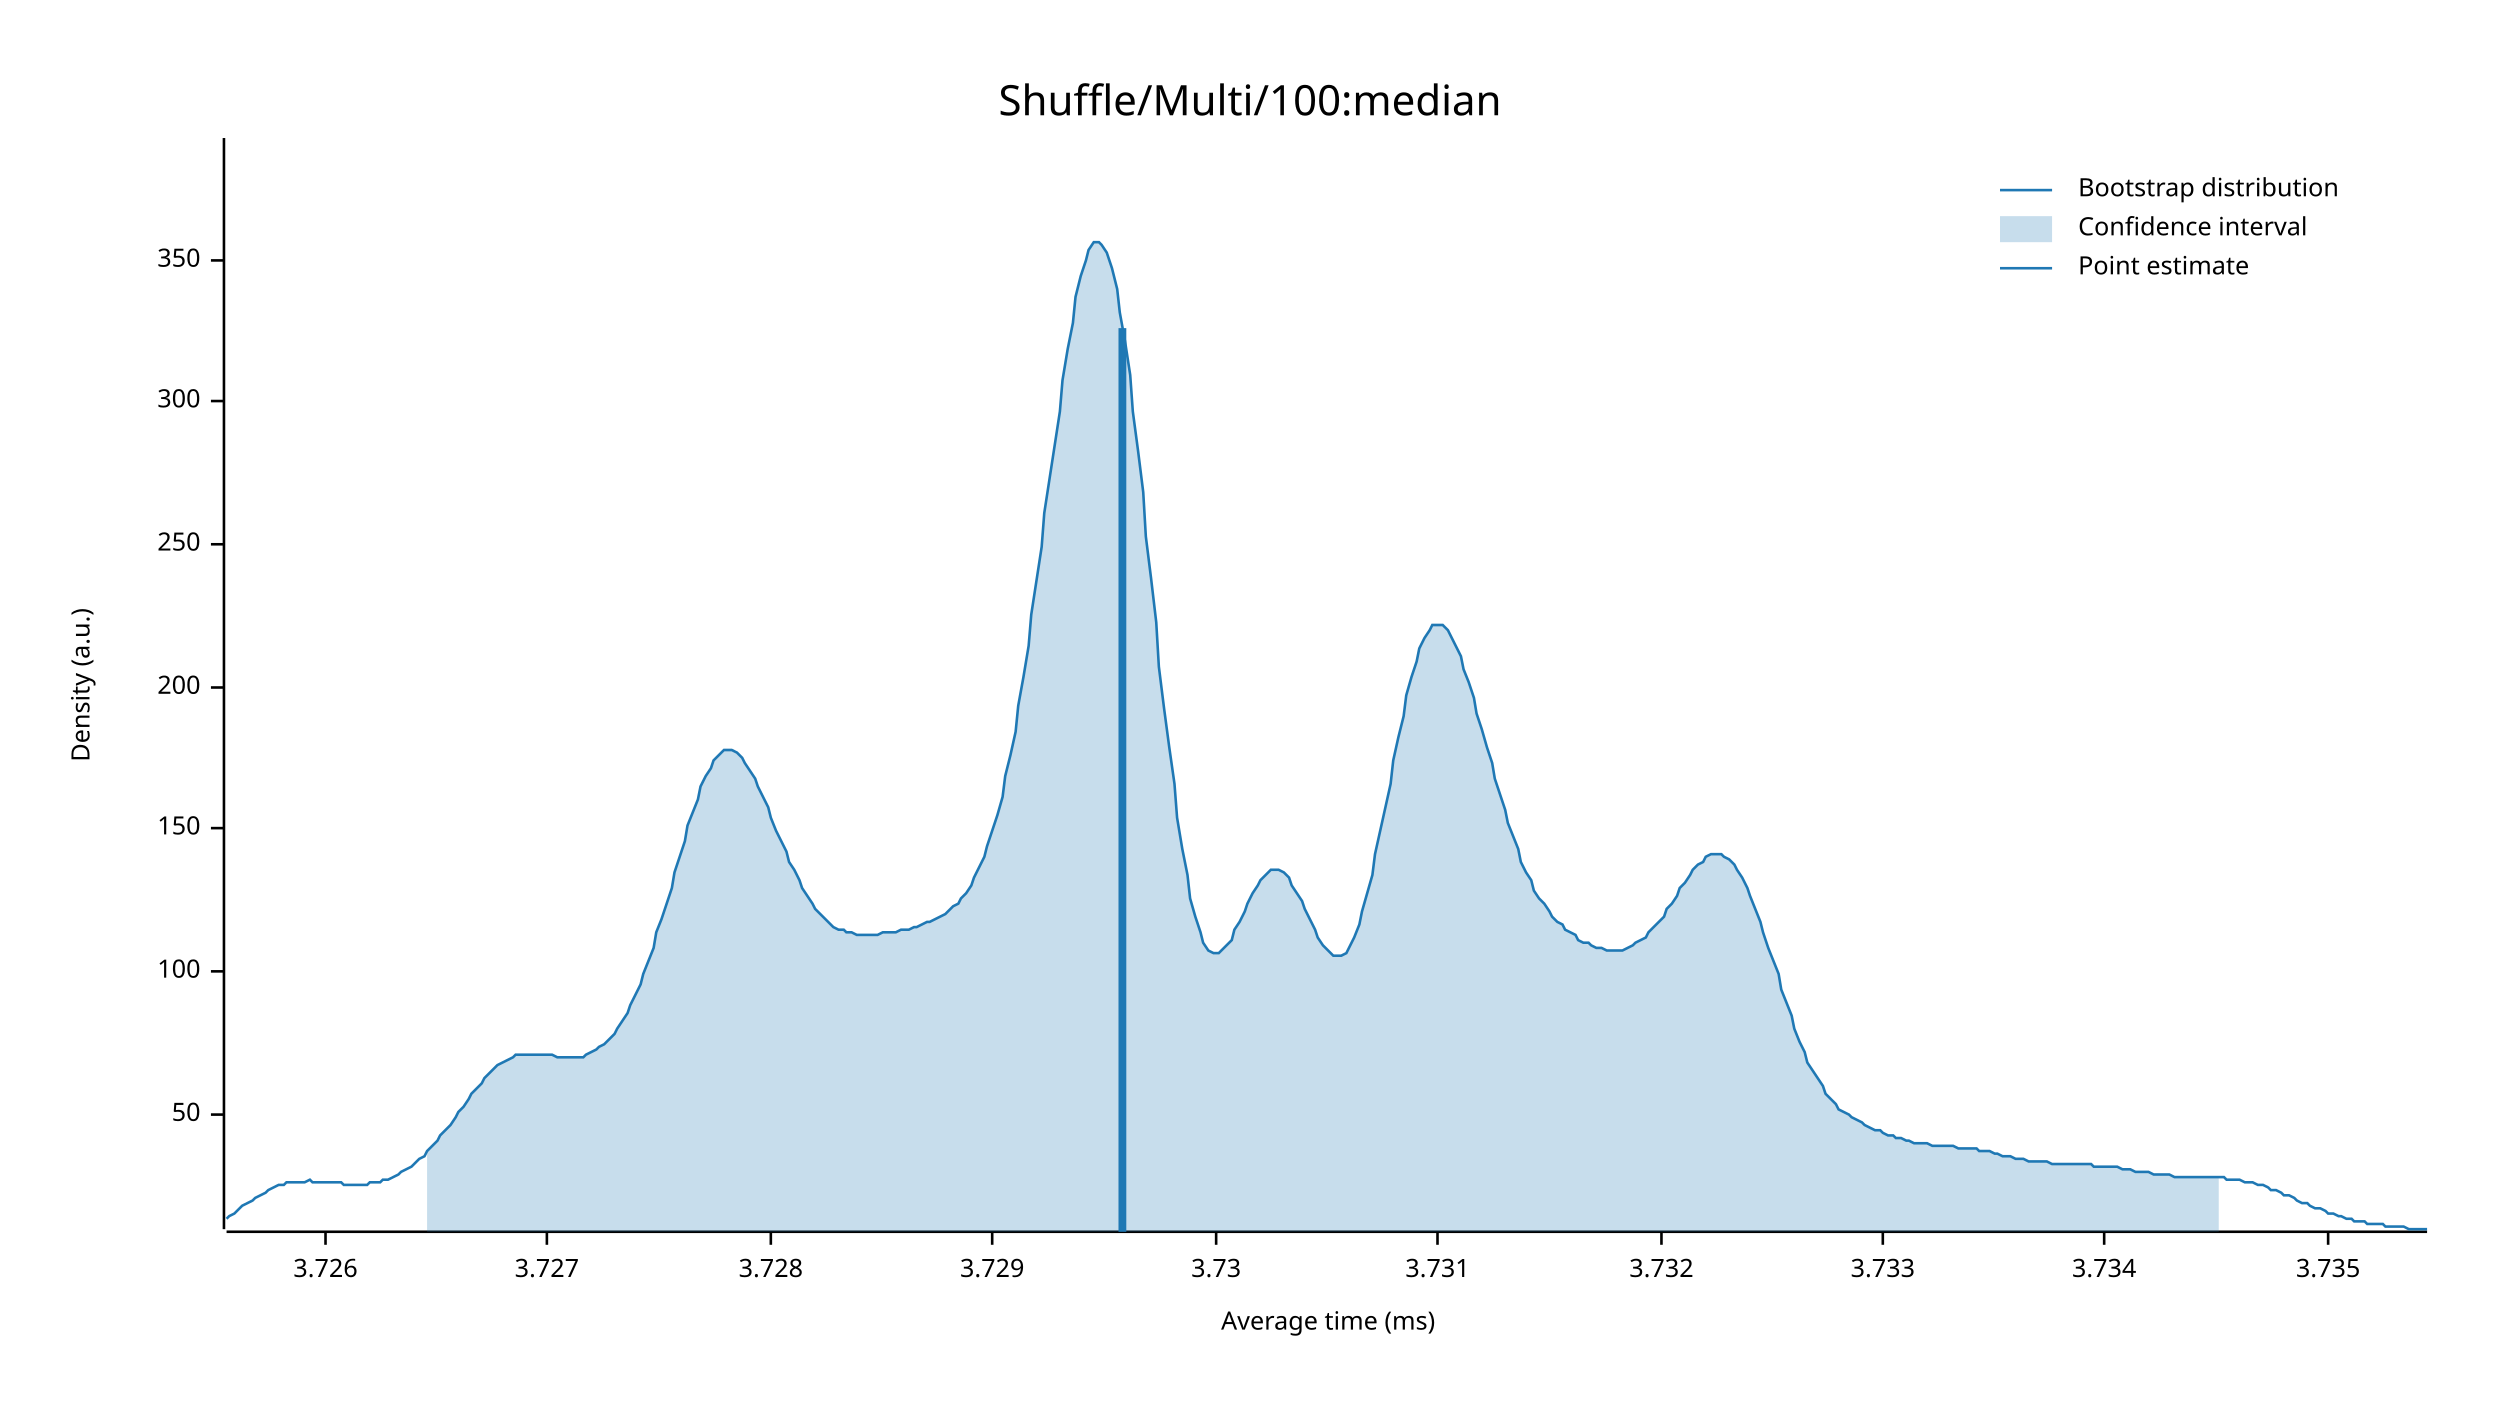
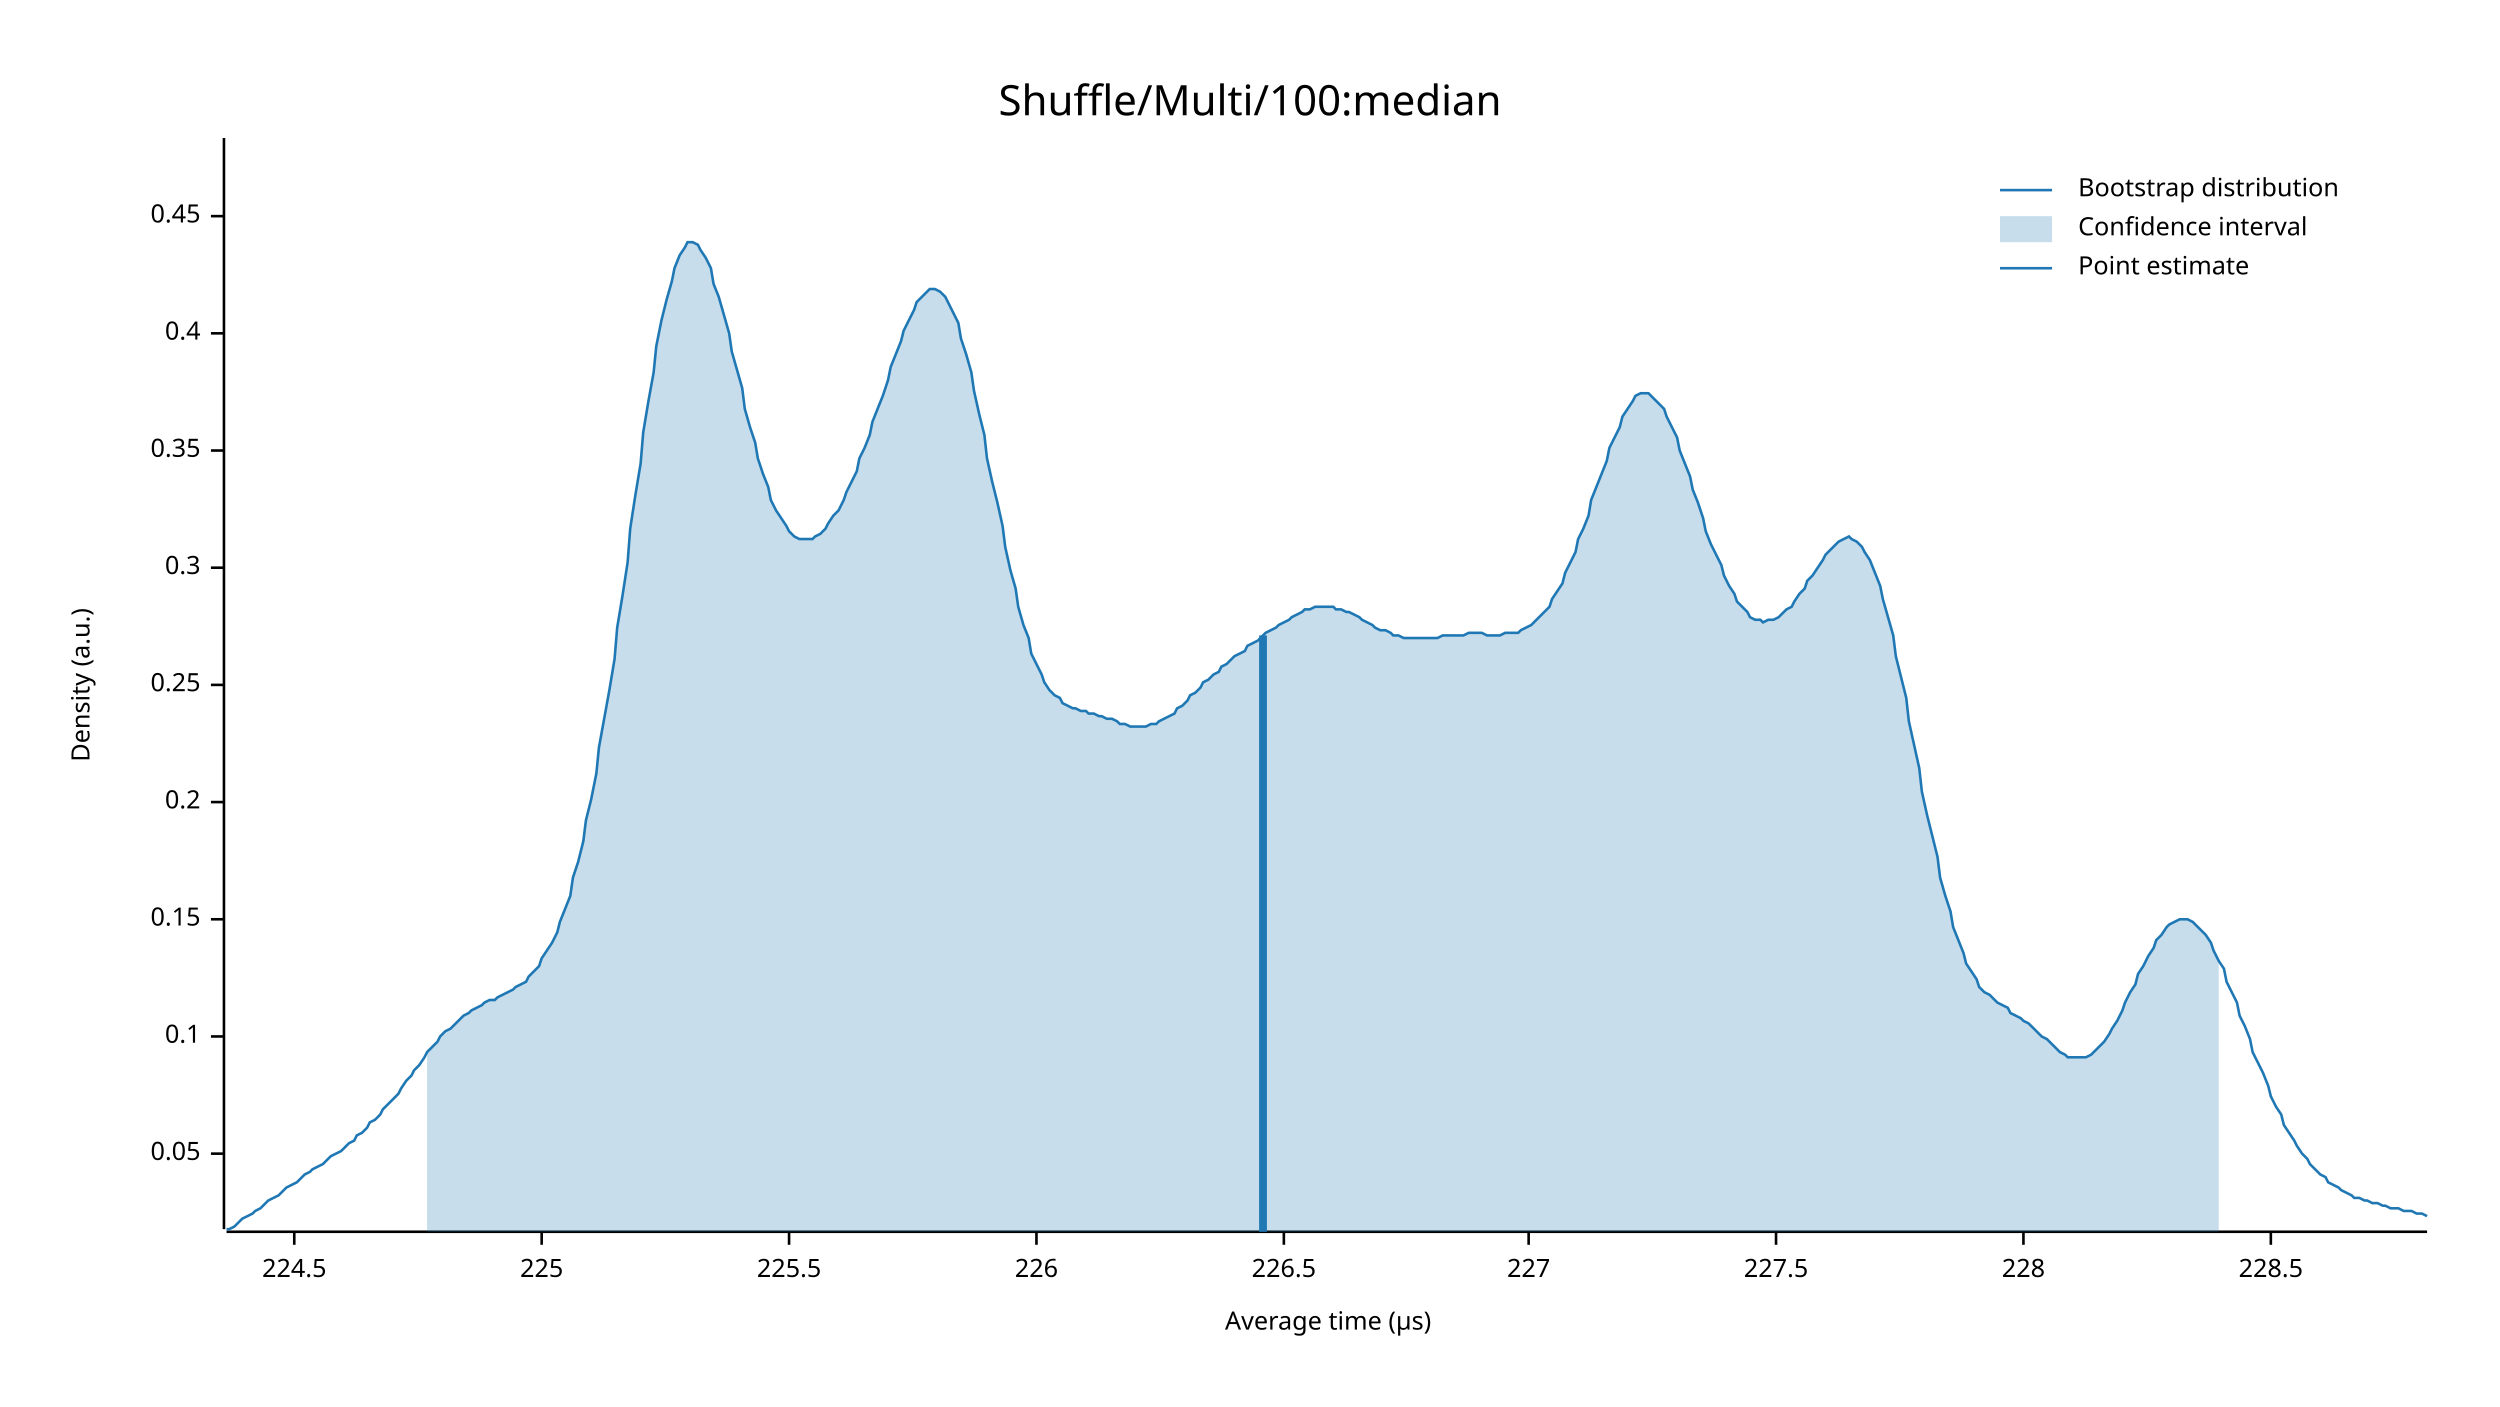
<svg xmlns="http://www.w3.org/2000/svg" width="960" height="540" viewBox="0 0 960 540">
  <text x="480" y="32" dy="0.76em" text-anchor="middle" font-family="sans-serif" font-size="16.129" opacity="1" fill="#000000">
Shuffle/Multi/100:median
</text>
  <text x="27" y="263" dy="0.76em" text-anchor="middle" font-family="sans-serif" font-size="9.677" opacity="1" fill="#000000" transform="rotate(270, 27, 263)">
Density (a.u.)
</text>
  <text x="510" y="513" dy="-0.5ex" text-anchor="middle" font-family="sans-serif" font-size="9.677" opacity="1" fill="#000000">
- Average time (ms)
+ Average time (µs)
</text>
  <polyline fill="none" opacity="1" stroke="#000000" stroke-width="1" points="86,53 86,472 " />
-   <text x="77" y="428" dy="0.5ex" text-anchor="end" font-family="sans-serif" font-size="9.677" opacity="1" fill="#000000">
- 50
+   <text x="77" y="443" dy="0.5ex" text-anchor="end" font-family="sans-serif" font-size="9.677" opacity="1" fill="#000000">
+ 0.05
</text>
-   <polyline fill="none" opacity="1" stroke="#000000" stroke-width="1" points="81,428 86,428 " />
-   <text x="77" y="373" dy="0.5ex" text-anchor="end" font-family="sans-serif" font-size="9.677" opacity="1" fill="#000000">
- 100
+   <polyline fill="none" opacity="1" stroke="#000000" stroke-width="1" points="81,443 86,443 " />
+   <text x="77" y="398" dy="0.5ex" text-anchor="end" font-family="sans-serif" font-size="9.677" opacity="1" fill="#000000">
+ 0.1
</text>
-   <polyline fill="none" opacity="1" stroke="#000000" stroke-width="1" points="81,373 86,373 " />
-   <text x="77" y="318" dy="0.5ex" text-anchor="end" font-family="sans-serif" font-size="9.677" opacity="1" fill="#000000">
- 150
+   <polyline fill="none" opacity="1" stroke="#000000" stroke-width="1" points="81,398 86,398 " />
+   <text x="77" y="353" dy="0.5ex" text-anchor="end" font-family="sans-serif" font-size="9.677" opacity="1" fill="#000000">
+ 0.15
</text>
-   <polyline fill="none" opacity="1" stroke="#000000" stroke-width="1" points="81,318 86,318 " />
-   <text x="77" y="264" dy="0.5ex" text-anchor="end" font-family="sans-serif" font-size="9.677" opacity="1" fill="#000000">
- 200
+   <polyline fill="none" opacity="1" stroke="#000000" stroke-width="1" points="81,353 86,353 " />
+   <text x="77" y="308" dy="0.5ex" text-anchor="end" font-family="sans-serif" font-size="9.677" opacity="1" fill="#000000">
+ 0.2
</text>
-   <polyline fill="none" opacity="1" stroke="#000000" stroke-width="1" points="81,264 86,264 " />
-   <text x="77" y="209" dy="0.5ex" text-anchor="end" font-family="sans-serif" font-size="9.677" opacity="1" fill="#000000">
- 250
+   <polyline fill="none" opacity="1" stroke="#000000" stroke-width="1" points="81,308 86,308 " />
+   <text x="77" y="263" dy="0.5ex" text-anchor="end" font-family="sans-serif" font-size="9.677" opacity="1" fill="#000000">
+ 0.25
</text>
-   <polyline fill="none" opacity="1" stroke="#000000" stroke-width="1" points="81,209 86,209 " />
-   <text x="77" y="154" dy="0.5ex" text-anchor="end" font-family="sans-serif" font-size="9.677" opacity="1" fill="#000000">
- 300
+   <polyline fill="none" opacity="1" stroke="#000000" stroke-width="1" points="81,263 86,263 " />
+   <text x="77" y="218" dy="0.5ex" text-anchor="end" font-family="sans-serif" font-size="9.677" opacity="1" fill="#000000">
+ 0.3
</text>
-   <polyline fill="none" opacity="1" stroke="#000000" stroke-width="1" points="81,154 86,154 " />
-   <text x="77" y="100" dy="0.5ex" text-anchor="end" font-family="sans-serif" font-size="9.677" opacity="1" fill="#000000">
- 350
+   <polyline fill="none" opacity="1" stroke="#000000" stroke-width="1" points="81,218 86,218 " />
+   <text x="77" y="173" dy="0.5ex" text-anchor="end" font-family="sans-serif" font-size="9.677" opacity="1" fill="#000000">
+ 0.35
</text>
-   <polyline fill="none" opacity="1" stroke="#000000" stroke-width="1" points="81,100 86,100 " />
+   <polyline fill="none" opacity="1" stroke="#000000" stroke-width="1" points="81,173 86,173 " />
+   <text x="77" y="128" dy="0.5ex" text-anchor="end" font-family="sans-serif" font-size="9.677" opacity="1" fill="#000000">
+ 0.4
+ </text>
+   <polyline fill="none" opacity="1" stroke="#000000" stroke-width="1" points="81,128 86,128 " />
+   <text x="77" y="83" dy="0.5ex" text-anchor="end" font-family="sans-serif" font-size="9.677" opacity="1" fill="#000000">
+ 0.45
+ </text>
+   <polyline fill="none" opacity="1" stroke="#000000" stroke-width="1" points="81,83 86,83 " />
  <polyline fill="none" opacity="1" stroke="#000000" stroke-width="1" points="87,473 932,473 " />
-   <text x="125" y="483" dy="0.76em" text-anchor="middle" font-family="sans-serif" font-size="9.677" opacity="1" fill="#000000">
- 3.726
+   <text x="113" y="483" dy="0.76em" text-anchor="middle" font-family="sans-serif" font-size="9.677" opacity="1" fill="#000000">
+ 224.5
</text>
-   <polyline fill="none" opacity="1" stroke="#000000" stroke-width="1" points="125,473 125,478 " />
-   <text x="210" y="483" dy="0.76em" text-anchor="middle" font-family="sans-serif" font-size="9.677" opacity="1" fill="#000000">
- 3.727
+   <polyline fill="none" opacity="1" stroke="#000000" stroke-width="1" points="113,473 113,478 " />
+   <text x="208" y="483" dy="0.76em" text-anchor="middle" font-family="sans-serif" font-size="9.677" opacity="1" fill="#000000">
+ 225
</text>
-   <polyline fill="none" opacity="1" stroke="#000000" stroke-width="1" points="210,473 210,478 " />
-   <text x="296" y="483" dy="0.76em" text-anchor="middle" font-family="sans-serif" font-size="9.677" opacity="1" fill="#000000">
- 3.728
+   <polyline fill="none" opacity="1" stroke="#000000" stroke-width="1" points="208,473 208,478 " />
+   <text x="303" y="483" dy="0.76em" text-anchor="middle" font-family="sans-serif" font-size="9.677" opacity="1" fill="#000000">
+ 225.5
</text>
-   <polyline fill="none" opacity="1" stroke="#000000" stroke-width="1" points="296,473 296,478 " />
-   <text x="381" y="483" dy="0.76em" text-anchor="middle" font-family="sans-serif" font-size="9.677" opacity="1" fill="#000000">
- 3.729
+   <polyline fill="none" opacity="1" stroke="#000000" stroke-width="1" points="303,473 303,478 " />
+   <text x="398" y="483" dy="0.76em" text-anchor="middle" font-family="sans-serif" font-size="9.677" opacity="1" fill="#000000">
+ 226
</text>
-   <polyline fill="none" opacity="1" stroke="#000000" stroke-width="1" points="381,473 381,478 " />
-   <text x="467" y="483" dy="0.76em" text-anchor="middle" font-family="sans-serif" font-size="9.677" opacity="1" fill="#000000">
- 3.73
+   <polyline fill="none" opacity="1" stroke="#000000" stroke-width="1" points="398,473 398,478 " />
+   <text x="493" y="483" dy="0.76em" text-anchor="middle" font-family="sans-serif" font-size="9.677" opacity="1" fill="#000000">
+ 226.5
</text>
-   <polyline fill="none" opacity="1" stroke="#000000" stroke-width="1" points="467,473 467,478 " />
-   <text x="552" y="483" dy="0.76em" text-anchor="middle" font-family="sans-serif" font-size="9.677" opacity="1" fill="#000000">
- 3.731
+   <polyline fill="none" opacity="1" stroke="#000000" stroke-width="1" points="493,473 493,478 " />
+   <text x="587" y="483" dy="0.76em" text-anchor="middle" font-family="sans-serif" font-size="9.677" opacity="1" fill="#000000">
+ 227
</text>
-   <polyline fill="none" opacity="1" stroke="#000000" stroke-width="1" points="552,473 552,478 " />
-   <text x="638" y="483" dy="0.76em" text-anchor="middle" font-family="sans-serif" font-size="9.677" opacity="1" fill="#000000">
- 3.732
+   <polyline fill="none" opacity="1" stroke="#000000" stroke-width="1" points="587,473 587,478 " />
+   <text x="682" y="483" dy="0.76em" text-anchor="middle" font-family="sans-serif" font-size="9.677" opacity="1" fill="#000000">
+ 227.5
</text>
-   <polyline fill="none" opacity="1" stroke="#000000" stroke-width="1" points="638,473 638,478 " />
-   <text x="723" y="483" dy="0.76em" text-anchor="middle" font-family="sans-serif" font-size="9.677" opacity="1" fill="#000000">
- 3.733
+   <polyline fill="none" opacity="1" stroke="#000000" stroke-width="1" points="682,473 682,478 " />
+   <text x="777" y="483" dy="0.76em" text-anchor="middle" font-family="sans-serif" font-size="9.677" opacity="1" fill="#000000">
+ 228
</text>
-   <polyline fill="none" opacity="1" stroke="#000000" stroke-width="1" points="723,473 723,478 " />
-   <text x="808" y="483" dy="0.76em" text-anchor="middle" font-family="sans-serif" font-size="9.677" opacity="1" fill="#000000">
- 3.734
+   <polyline fill="none" opacity="1" stroke="#000000" stroke-width="1" points="777,473 777,478 " />
+   <text x="872" y="483" dy="0.76em" text-anchor="middle" font-family="sans-serif" font-size="9.677" opacity="1" fill="#000000">
+ 228.5
</text>
-   <polyline fill="none" opacity="1" stroke="#000000" stroke-width="1" points="808,473 808,478 " />
-   <text x="894" y="483" dy="0.76em" text-anchor="middle" font-family="sans-serif" font-size="9.677" opacity="1" fill="#000000">
- 3.735
- </text>
-   <polyline fill="none" opacity="1" stroke="#000000" stroke-width="1" points="894,473 894,478 " />
-   <polyline fill="none" opacity="1" stroke="#1F78B4" stroke-width="1" points="87,468 88,467 90,466 92,464 93,463 95,462 97,461 98,460 100,459 102,458 103,457 105,456 107,455 109,455 110,454 112,454 114,454 115,454 117,454 119,453 120,454 122,454 124,454 125,454 127,454 129,454 131,454 132,455 134,455 136,455 137,455 139,455 141,455 142,454 144,454 146,454 147,453 149,453 151,452 153,451 154,450 156,449 158,448 159,447 161,445 163,444 164,442 166,440 168,438 169,436 171,434 173,432 175,429 176,427 178,425 180,422 181,420 183,418 185,416 186,414 188,412 190,410 191,409 193,408 195,407 197,406 198,405 200,405 202,405 203,405 205,405 207,405 208,405 210,405 212,405 214,406 215,406 217,406 219,406 220,406 222,406 224,406 225,405 227,404 229,403 230,402 232,401 234,399 236,397 237,395 239,392 241,389 242,386 244,382 246,378 247,374 249,369 251,364 252,358 254,353 256,347 258,341 259,335 261,329 263,323 264,317 266,312 268,307 269,302 271,298 273,295 274,292 276,290 278,288 280,288 281,288 283,289 285,291 286,293 288,296 290,299 291,302 293,306 295,310 296,314 298,319 300,323 302,327 303,331 305,334 307,338 308,341 310,344 312,347 313,349 315,351 317,353 318,354 320,356 322,357 324,357 325,358 327,358 329,359 330,359 332,359 334,359 335,359 337,359 339,358 341,358 342,358 344,358 346,357 347,357 349,357 351,356 352,356 354,355 356,354 357,354 359,353 361,352 363,351 364,350 366,348 368,347 369,345 371,343 373,340 374,337 376,333 378,329 379,325 381,319 383,313 385,306 386,298 388,290 390,281 391,271 393,260 395,248 396,236 398,223 400,210 401,197 403,184 405,171 407,158 408,146 410,134 412,124 413,114 415,106 417,100 418,96 420,93 422,93 423,94 425,97 427,103 429,111 430,120 432,131 434,144 435,158 437,173 439,189 440,206 442,222 444,239 445,256 447,272 449,287 451,301 452,314 454,326 456,336 457,345 459,352 461,358 462,362 464,365 466,366 468,366 469,365 471,363 473,361 474,357 476,354 478,350 479,347 481,343 483,340 484,338 486,336 488,334 490,334 491,334 493,335 495,337 496,340 498,343 500,346 501,349 503,353 505,357 506,360 508,363 510,365 512,367 513,367 515,367 517,366 518,364 520,360 522,355 523,350 525,343 527,336 528,328 530,319 532,310 534,301 535,292 537,283 539,275 540,267 542,260 544,254 545,249 547,245 549,242 550,240 552,240 554,240 556,242 557,244 559,248 561,252 562,257 564,262 566,268 567,274 569,280 571,287 573,293 574,299 576,305 578,311 579,316 581,321 583,326 584,331 586,335 588,338 589,342 591,345 593,347 595,350 596,352 598,354 600,355 601,357 603,358 605,359 606,361 608,362 610,362 611,363 613,364 615,364 617,365 618,365 620,365 622,365 623,365 625,364 627,363 628,362 630,361 632,360 633,358 635,356 637,354 639,352 640,349 642,347 644,344 645,341 647,339 649,336 650,334 652,332 654,331 655,329 657,328 659,328 661,328 662,329 664,330 666,332 667,334 669,337 671,341 672,344 674,349 676,354 677,358 679,364 681,369 683,374 684,380 686,385 688,390 689,395 691,400 693,404 694,408 696,411 698,414 700,417 701,420 703,422 705,424 706,426 708,427 710,428 711,429 713,430 715,431 716,432 718,433 720,434 722,434 723,435 725,436 727,436 728,437 730,437 732,438 733,438 735,439 737,439 738,439 740,439 742,440 744,440 745,440 747,440 749,440 750,440 752,441 754,441 755,441 757,441 759,441 760,442 762,442 764,442 766,443 767,443 769,444 771,444 772,444 774,445 776,445 777,445 779,446 781,446 782,446 784,446 786,446 788,447 789,447 791,447 793,447 794,447 796,447 798,447 799,447 801,447 803,447 804,448 806,448 808,448 810,448 811,448 813,448 815,449 816,449 818,449 820,450 821,450 823,450 825,450 827,451 828,451 830,451 832,451 833,451 835,452 837,452 838,452 840,452 842,452 843,452 845,452 847,452 849,452 850,452 852,452 854,452 855,453 857,453 859,453 860,453 862,454 864,454 865,454 867,455 869,455 871,456 872,457 874,457 876,458 877,459 879,459 881,460 882,461 884,462 886,462 887,463 889,464 891,464 893,465 894,466 896,466 898,467 899,467 901,468 903,468 904,469 906,469 908,469 909,470 911,470 913,470 915,470 916,471 918,471 920,471 921,471 923,471 925,472 926,472 928,472 930,472 932,472 " />
-   <polygon opacity="0.25" fill="#1F78B4" points="164,442 166,440 168,438 169,436 171,434 173,432 175,429 176,427 178,425 180,422 181,420 183,418 185,416 186,414 188,412 190,410 191,409 193,408 195,407 197,406 198,405 200,405 202,405 203,405 205,405 207,405 208,405 210,405 212,405 214,406 215,406 217,406 219,406 220,406 222,406 224,406 225,405 227,404 229,403 230,402 232,401 234,399 236,397 237,395 239,392 241,389 242,386 244,382 246,378 247,374 249,369 251,364 252,358 254,353 256,347 258,341 259,335 261,329 263,323 264,317 266,312 268,307 269,302 271,298 273,295 274,292 276,290 278,288 280,288 281,288 283,289 285,291 286,293 288,296 290,299 291,302 293,306 295,310 296,314 298,319 300,323 302,327 303,331 305,334 307,338 308,341 310,344 312,347 313,349 315,351 317,353 318,354 320,356 322,357 324,357 325,358 327,358 329,359 330,359 332,359 334,359 335,359 337,359 339,358 341,358 342,358 344,358 346,357 347,357 349,357 351,356 352,356 354,355 356,354 357,354 359,353 361,352 363,351 364,350 366,348 368,347 369,345 371,343 373,340 374,337 376,333 378,329 379,325 381,319 383,313 385,306 386,298 388,290 390,281 391,271 393,260 395,248 396,236 398,223 400,210 401,197 403,184 405,171 407,158 408,146 410,134 412,124 413,114 415,106 417,100 418,96 420,93 422,93 423,94 425,97 427,103 429,111 430,120 432,131 434,144 435,158 437,173 439,189 440,206 442,222 444,239 445,256 447,272 449,287 451,301 452,314 454,326 456,336 457,345 459,352 461,358 462,362 464,365 466,366 468,366 469,365 471,363 473,361 474,357 476,354 478,350 479,347 481,343 483,340 484,338 486,336 488,334 490,334 491,334 493,335 495,337 496,340 498,343 500,346 501,349 503,353 505,357 506,360 508,363 510,365 512,367 513,367 515,367 517,366 518,364 520,360 522,355 523,350 525,343 527,336 528,328 530,319 532,310 534,301 535,292 537,283 539,275 540,267 542,260 544,254 545,249 547,245 549,242 550,240 552,240 554,240 556,242 557,244 559,248 561,252 562,257 564,262 566,268 567,274 569,280 571,287 573,293 574,299 576,305 578,311 579,316 581,321 583,326 584,331 586,335 588,338 589,342 591,345 593,347 595,350 596,352 598,354 600,355 601,357 603,358 605,359 606,361 608,362 610,362 611,363 613,364 615,364 617,365 618,365 620,365 622,365 623,365 625,364 627,363 628,362 630,361 632,360 633,358 635,356 637,354 639,352 640,349 642,347 644,344 645,341 647,339 649,336 650,334 652,332 654,331 655,329 657,328 659,328 661,328 662,329 664,330 666,332 667,334 669,337 671,341 672,344 674,349 676,354 677,358 679,364 681,369 683,374 684,380 686,385 688,390 689,395 691,400 693,404 694,408 696,411 698,414 700,417 701,420 703,422 705,424 706,426 708,427 710,428 711,429 713,430 715,431 716,432 718,433 720,434 722,434 723,435 725,436 727,436 728,437 730,437 732,438 733,438 735,439 737,439 738,439 740,439 742,440 744,440 745,440 747,440 749,440 750,440 752,441 754,441 755,441 757,441 759,441 760,442 762,442 764,442 766,443 767,443 769,444 771,444 772,444 774,445 776,445 777,445 779,446 781,446 782,446 784,446 786,446 788,447 789,447 791,447 793,447 794,447 796,447 798,447 799,447 801,447 803,447 804,448 806,448 808,448 810,448 811,448 813,448 815,449 816,449 818,449 820,450 821,450 823,450 825,450 827,451 828,451 830,451 832,451 833,451 835,452 837,452 838,452 840,452 842,452 843,452 845,452 847,452 849,452 850,452 852,452 852,473 164,473 " />
-   <polyline fill="none" opacity="1" stroke="#1F78B4" stroke-width="3" points="431,473 431,126 " />
+   <polyline fill="none" opacity="1" stroke="#000000" stroke-width="1" points="872,473 872,478 " />
+   <polyline fill="none" opacity="1" stroke="#1F78B4" stroke-width="1" points="87,472 88,472 90,471 92,469 93,468 95,467 97,466 98,465 100,464 102,462 103,461 105,460 107,459 109,457 110,456 112,455 114,454 115,453 117,451 119,450 120,449 122,448 124,447 125,446 127,444 129,443 131,442 132,441 134,439 136,438 137,436 139,435 141,433 142,431 144,430 146,428 147,426 149,424 151,422 153,420 154,418 156,415 158,413 159,411 161,409 163,406 164,404 166,402 168,400 169,398 171,396 173,395 175,393 176,392 178,390 180,389 181,388 183,387 185,386 186,385 188,384 190,384 191,383 193,382 195,381 197,380 198,379 200,378 202,377 203,375 205,373 207,371 208,368 210,365 212,362 214,358 215,354 217,349 219,344 220,337 222,331 224,323 225,315 227,307 229,297 230,287 232,276 234,265 236,253 237,241 239,229 241,216 242,203 244,190 246,178 247,166 249,154 251,143 252,133 254,123 256,115 258,108 259,103 261,98 263,95 264,93 266,93 268,94 269,96 271,99 273,103 274,109 276,114 278,121 280,128 281,135 283,142 285,149 286,157 288,164 290,170 291,176 293,182 295,187 296,192 298,196 300,199 302,202 303,204 305,206 307,207 308,207 310,207 312,207 313,206 315,205 317,203 318,201 320,198 322,196 324,192 325,189 327,185 329,181 330,176 332,172 334,167 335,162 337,157 339,152 341,146 342,141 344,136 346,131 347,127 349,123 351,119 352,116 354,114 356,112 357,111 359,111 361,112 363,114 364,116 366,120 368,124 369,130 371,136 373,143 374,150 376,159 378,167 379,176 381,185 383,193 385,202 386,210 388,219 390,226 391,233 393,240 395,245 396,251 398,255 400,259 401,262 403,265 405,267 407,268 408,270 410,271 412,272 413,272 415,273 417,273 418,274 420,274 422,275 423,275 425,276 427,276 429,277 430,278 432,278 434,279 435,279 437,279 439,279 440,279 442,278 444,278 445,277 447,276 449,275 451,274 452,272 454,271 456,269 457,267 459,266 461,264 462,262 464,261 466,259 468,258 469,256 471,255 473,253 474,252 476,251 478,250 479,248 481,247 483,246 484,245 486,243 488,242 490,241 491,240 493,239 495,238 496,237 498,236 500,235 501,234 503,234 505,233 506,233 508,233 510,233 512,233 513,234 515,234 517,235 518,235 520,236 522,237 523,238 525,239 527,240 528,241 530,242 532,242 534,243 535,244 537,244 539,245 540,245 542,245 544,245 545,245 547,245 549,245 550,245 552,245 554,244 556,244 557,244 559,244 561,244 562,244 564,243 566,243 567,243 569,243 571,244 573,244 574,244 576,244 578,243 579,243 581,243 583,243 584,242 586,241 588,240 589,239 591,237 593,235 595,233 596,230 598,227 600,224 601,220 603,216 605,212 606,207 608,203 610,198 611,192 613,187 615,182 617,177 618,172 620,168 622,164 623,160 625,157 627,154 628,152 630,151 632,151 633,151 635,153 637,155 639,157 640,160 642,164 644,168 645,173 647,178 649,183 650,188 652,193 654,199 655,204 657,209 659,213 661,217 662,221 664,225 666,228 667,231 669,233 671,235 672,237 674,238 676,238 677,239 679,238 681,238 683,237 684,236 686,234 688,233 689,231 691,228 693,226 694,223 696,221 698,218 700,215 701,213 703,211 705,209 706,208 708,207 710,206 711,207 713,208 715,210 716,212 718,215 720,220 722,225 723,230 725,237 727,244 728,252 730,260 732,268 733,277 735,286 737,295 738,304 740,313 742,321 744,329 745,337 747,344 749,350 750,356 752,361 754,366 755,370 757,373 759,376 760,379 762,381 764,382 766,384 767,385 769,386 771,387 772,389 774,390 776,391 777,392 779,393 781,395 782,396 784,398 786,399 788,401 789,402 791,404 793,405 794,406 796,406 798,406 799,406 801,406 803,405 804,404 806,402 808,400 810,397 811,395 813,392 815,388 816,385 818,381 820,378 821,374 823,371 825,367 827,364 828,361 830,359 832,356 833,355 835,354 837,353 838,353 840,353 842,354 843,355 845,357 847,359 849,362 850,365 852,369 854,372 855,377 857,381 859,385 860,390 862,394 864,399 865,404 867,408 869,412 871,417 872,421 874,425 876,428 877,432 879,435 881,438 882,440 884,443 886,445 887,447 889,449 891,451 893,452 894,454 896,455 898,456 899,457 901,458 903,459 904,460 906,460 908,461 909,461 911,462 913,462 915,463 916,463 918,464 920,464 921,464 923,465 925,465 926,465 928,466 930,466 932,467 " />
+   <polygon opacity="0.25" fill="#1F78B4" points="164,404 166,402 168,400 169,398 171,396 173,395 175,393 176,392 178,390 180,389 181,388 183,387 185,386 186,385 188,384 190,384 191,383 193,382 195,381 197,380 198,379 200,378 202,377 203,375 205,373 207,371 208,368 210,365 212,362 214,358 215,354 217,349 219,344 220,337 222,331 224,323 225,315 227,307 229,297 230,287 232,276 234,265 236,253 237,241 239,229 241,216 242,203 244,190 246,178 247,166 249,154 251,143 252,133 254,123 256,115 258,108 259,103 261,98 263,95 264,93 266,93 268,94 269,96 271,99 273,103 274,109 276,114 278,121 280,128 281,135 283,142 285,149 286,157 288,164 290,170 291,176 293,182 295,187 296,192 298,196 300,199 302,202 303,204 305,206 307,207 308,207 310,207 312,207 313,206 315,205 317,203 318,201 320,198 322,196 324,192 325,189 327,185 329,181 330,176 332,172 334,167 335,162 337,157 339,152 341,146 342,141 344,136 346,131 347,127 349,123 351,119 352,116 354,114 356,112 357,111 359,111 361,112 363,114 364,116 366,120 368,124 369,130 371,136 373,143 374,150 376,159 378,167 379,176 381,185 383,193 385,202 386,210 388,219 390,226 391,233 393,240 395,245 396,251 398,255 400,259 401,262 403,265 405,267 407,268 408,270 410,271 412,272 413,272 415,273 417,273 418,274 420,274 422,275 423,275 425,276 427,276 429,277 430,278 432,278 434,279 435,279 437,279 439,279 440,279 442,278 444,278 445,277 447,276 449,275 451,274 452,272 454,271 456,269 457,267 459,266 461,264 462,262 464,261 466,259 468,258 469,256 471,255 473,253 474,252 476,251 478,250 479,248 481,247 483,246 484,245 486,243 488,242 490,241 491,240 493,239 495,238 496,237 498,236 500,235 501,234 503,234 505,233 506,233 508,233 510,233 512,233 513,234 515,234 517,235 518,235 520,236 522,237 523,238 525,239 527,240 528,241 530,242 532,242 534,243 535,244 537,244 539,245 540,245 542,245 544,245 545,245 547,245 549,245 550,245 552,245 554,244 556,244 557,244 559,244 561,244 562,244 564,243 566,243 567,243 569,243 571,244 573,244 574,244 576,244 578,243 579,243 581,243 583,243 584,242 586,241 588,240 589,239 591,237 593,235 595,233 596,230 598,227 600,224 601,220 603,216 605,212 606,207 608,203 610,198 611,192 613,187 615,182 617,177 618,172 620,168 622,164 623,160 625,157 627,154 628,152 630,151 632,151 633,151 635,153 637,155 639,157 640,160 642,164 644,168 645,173 647,178 649,183 650,188 652,193 654,199 655,204 657,209 659,213 661,217 662,221 664,225 666,228 667,231 669,233 671,235 672,237 674,238 676,238 677,239 679,238 681,238 683,237 684,236 686,234 688,233 689,231 691,228 693,226 694,223 696,221 698,218 700,215 701,213 703,211 705,209 706,208 708,207 710,206 711,207 713,208 715,210 716,212 718,215 720,220 722,225 723,230 725,237 727,244 728,252 730,260 732,268 733,277 735,286 737,295 738,304 740,313 742,321 744,329 745,337 747,344 749,350 750,356 752,361 754,366 755,370 757,373 759,376 760,379 762,381 764,382 766,384 767,385 769,386 771,387 772,389 774,390 776,391 777,392 779,393 781,395 782,396 784,398 786,399 788,401 789,402 791,404 793,405 794,406 796,406 798,406 799,406 801,406 803,405 804,404 806,402 808,400 810,397 811,395 813,392 815,388 816,385 818,381 820,378 821,374 823,371 825,367 827,364 828,361 830,359 832,356 833,355 835,354 837,353 838,353 840,353 842,354 843,355 845,357 847,359 849,362 850,365 852,369 852,473 164,473 " />
+   <polyline fill="none" opacity="1" stroke="#1F78B4" stroke-width="3" points="485,473 485,244 " />
  <text x="798" y="68" dy="0.76em" text-anchor="start" font-family="sans-serif" font-size="9.677" opacity="1" fill="#000000">
Bootstrap distribution
</text>
  <text x="798" y="83" dy="0.76em" text-anchor="start" font-family="sans-serif" font-size="9.677" opacity="1" fill="#000000">
Confidence interval
</text>
  <text x="798" y="98" dy="0.76em" text-anchor="start" font-family="sans-serif" font-size="9.677" opacity="1" fill="#000000">
Point estimate
</text>
  <polyline fill="none" opacity="1" stroke="#1F78B4" stroke-width="1" points="768,73 788,73 " />
  <rect x="768" y="83" width="20" height="10" opacity="0.25" fill="#1F78B4" stroke="none" />
  <polyline fill="none" opacity="1" stroke="#1F78B4" stroke-width="1" points="768,103 788,103 " />
</svg>
